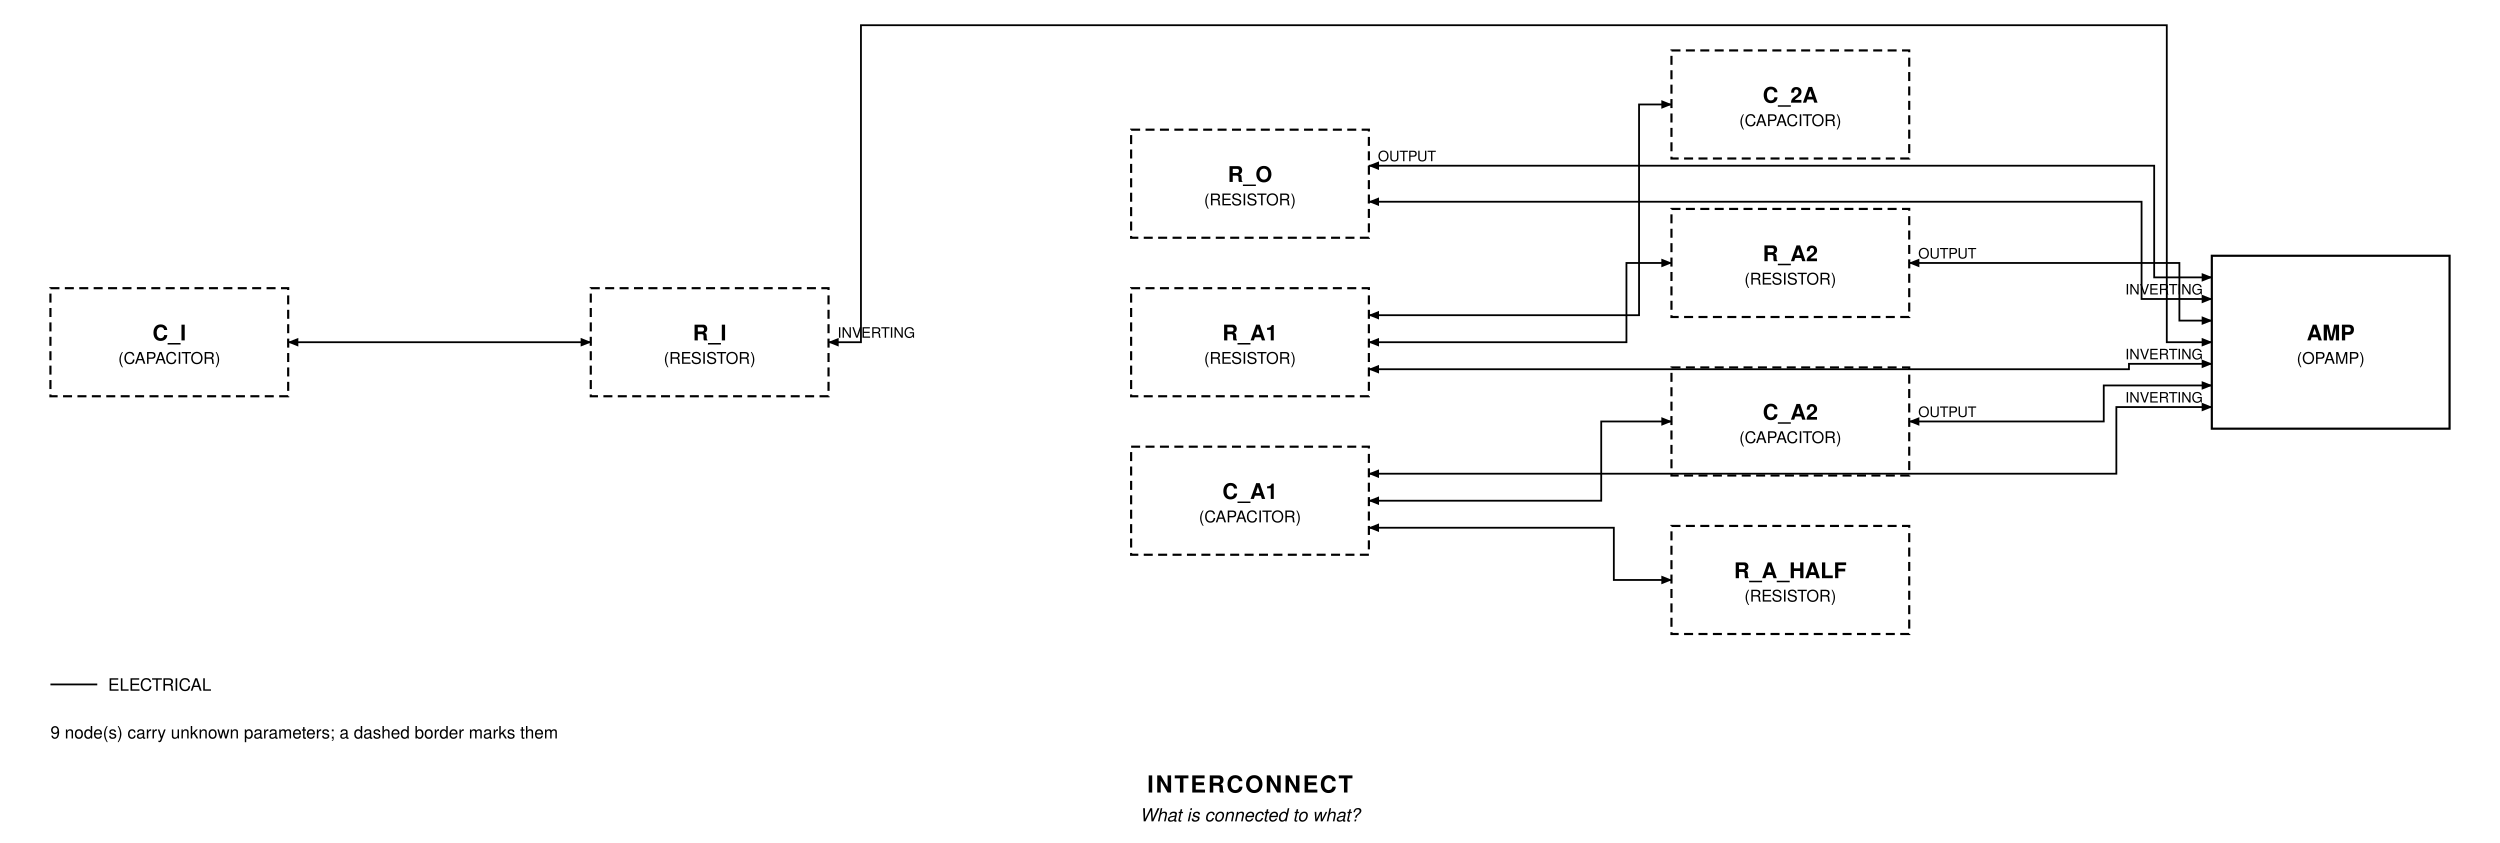
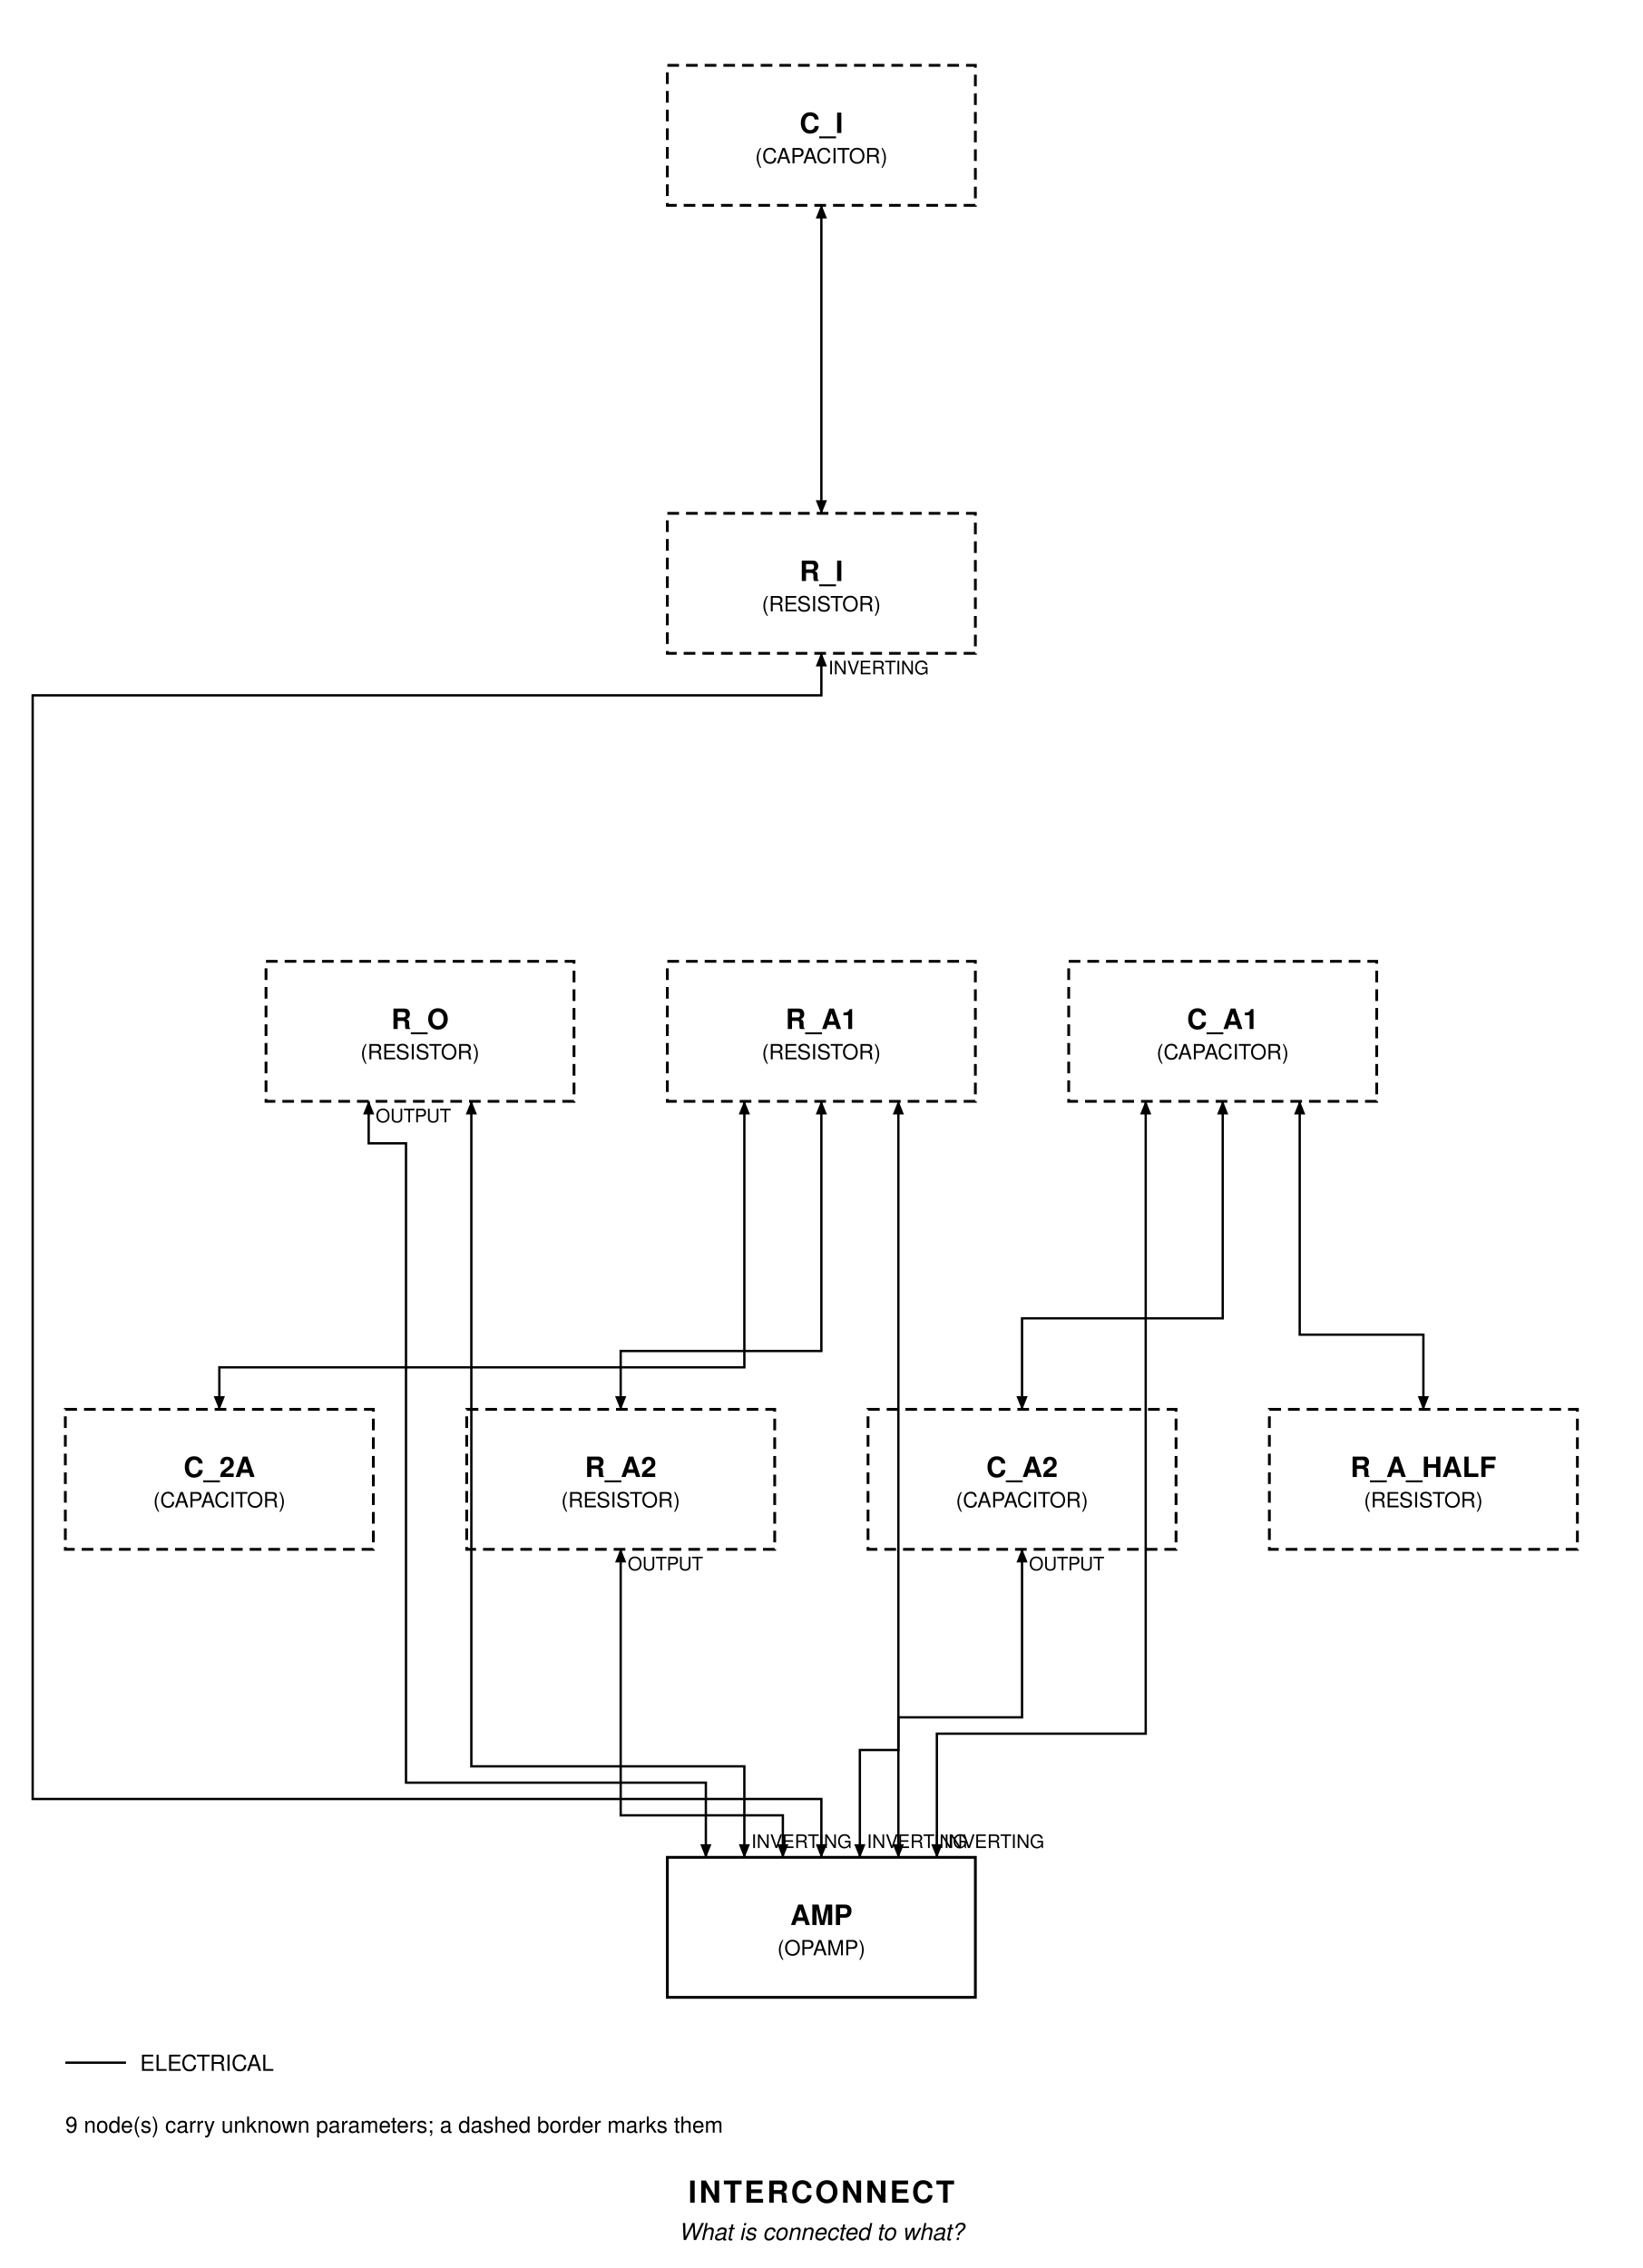
- <svg xmlns="http://www.w3.org/2000/svg" width="1388" height="468" viewBox="0 0 1388 468" font-family="Helvetica, Arial, sans-serif">
+ <svg xmlns="http://www.w3.org/2000/svg" width="704" height="972" viewBox="0 0 704 972" font-family="Helvetica, Arial, sans-serif">
  <defs>
    <marker id="arrow" viewBox="0 0 8 8" refX="7.5" refY="4" markerWidth="6" markerHeight="6" orient="auto-start-reverse">
      <path d="M0,0.8 L8,4 L0,7.2 Z" fill="#000000" />
    </marker>
  </defs>
-   <polyline points="1060.0,146.0 1210.0,146.0 1210.0,178.0 1228.0,178.0" fill="none" stroke="#000000" stroke-width="1" marker-start="url(#arrow)" marker-end="url(#arrow)" />
-   <polyline points="460.0,190.0 478.0,190.0 478.0,14.0 1203.0,14.0 1203.0,190.0 1228.0,190.0" fill="none" stroke="#000000" stroke-width="1" marker-start="url(#arrow)" marker-end="url(#arrow)" />
-   <polyline points="760.0,92.0 1196.0,92.0 1196.0,154.0 1228.0,154.0" fill="none" stroke="#000000" stroke-width="1" marker-start="url(#arrow)" marker-end="url(#arrow)" />
-   <polyline points="160.0,190.0 310.0,190.0 310.0,190.0 328.0,190.0" fill="none" stroke="#000000" stroke-width="1" marker-start="url(#arrow)" marker-end="url(#arrow)" />
-   <polyline points="760.0,175.0 910.0,175.0 910.0,58.0 928.0,58.0" fill="none" stroke="#000000" stroke-width="1" marker-start="url(#arrow)" marker-end="url(#arrow)" />
-   <polyline points="760.0,190.0 903.0,190.0 903.0,146.0 928.0,146.0" fill="none" stroke="#000000" stroke-width="1" marker-start="url(#arrow)" marker-end="url(#arrow)" />
-   <polyline points="760.0,293.0 896.0,293.0 896.0,322.0 928.0,322.0" fill="none" stroke="#000000" stroke-width="1" marker-start="url(#arrow)" marker-end="url(#arrow)" />
-   <polyline points="760.0,278.0 889.0,278.0 889.0,234.0 928.0,234.0" fill="none" stroke="#000000" stroke-width="1" marker-start="url(#arrow)" marker-end="url(#arrow)" />
-   <polyline points="1228.0,166.0 1189.0,166.0 1189.0,112.0 760.0,112.0" fill="none" stroke="#000000" stroke-width="1" marker-start="url(#arrow)" marker-end="url(#arrow)" />
-   <polyline points="1228.0,202.0 1182.0,202.0 1182.0,205.0 760.0,205.0" fill="none" stroke="#000000" stroke-width="1" marker-start="url(#arrow)" marker-end="url(#arrow)" />
-   <polyline points="1228.0,226.0 1175.0,226.0 1175.0,263.0 760.0,263.0" fill="none" stroke="#000000" stroke-width="1" marker-start="url(#arrow)" marker-end="url(#arrow)" />
-   <polyline points="1060.0,234.0 1168.0,234.0 1168.0,214.0 1228.0,214.0" fill="none" stroke="#000000" stroke-width="1" marker-start="url(#arrow)" marker-end="url(#arrow)" />
+   <polyline points="266.0,664.0 266.0,778.0 335.5,778.0 335.5,796.0" fill="none" stroke="#000000" stroke-width="1" marker-start="url(#arrow)" marker-end="url(#arrow)" />
+   <polyline points="352.0,280.0 352.0,298.0 14.0,298.0 14.0,771.0 352.0,771.0 352.0,796.0" fill="none" stroke="#000000" stroke-width="1" marker-start="url(#arrow)" marker-end="url(#arrow)" />
+   <polyline points="158.0,472.0 158.0,490.0 174.0,490.0 174.0,764.0 302.5,764.0 302.5,796.0" fill="none" stroke="#000000" stroke-width="1" marker-start="url(#arrow)" marker-end="url(#arrow)" />
+   <polyline points="352.0,88.0 352.0,202.0 352.0,202.0 352.0,220.0" fill="none" stroke="#000000" stroke-width="1" marker-start="url(#arrow)" marker-end="url(#arrow)" />
+   <polyline points="319.0,472.0 319.0,586.0 94.0,586.0 94.0,604.0" fill="none" stroke="#000000" stroke-width="1" marker-start="url(#arrow)" marker-end="url(#arrow)" />
+   <polyline points="352.0,472.0 352.0,579.0 266.0,579.0 266.0,604.0" fill="none" stroke="#000000" stroke-width="1" marker-start="url(#arrow)" marker-end="url(#arrow)" />
+   <polyline points="557.0,472.0 557.0,572.0 610.0,572.0 610.0,604.0" fill="none" stroke="#000000" stroke-width="1" marker-start="url(#arrow)" marker-end="url(#arrow)" />
+   <polyline points="524.0,472.0 524.0,565.0 438.0,565.0 438.0,604.0" fill="none" stroke="#000000" stroke-width="1" marker-start="url(#arrow)" marker-end="url(#arrow)" />
+   <polyline points="319.0,796.0 319.0,757.0 202.0,757.0 202.0,472.0" fill="none" stroke="#000000" stroke-width="1" marker-start="url(#arrow)" marker-end="url(#arrow)" />
+   <polyline points="368.5,796.0 368.5,750.0 385.0,750.0 385.0,472.0" fill="none" stroke="#000000" stroke-width="1" marker-start="url(#arrow)" marker-end="url(#arrow)" />
+   <polyline points="401.5,796.0 401.5,743.0 491.0,743.0 491.0,472.0" fill="none" stroke="#000000" stroke-width="1" marker-start="url(#arrow)" marker-end="url(#arrow)" />
+   <polyline points="438.0,664.0 438.0,736.0 385.0,736.0 385.0,796.0" fill="none" stroke="#000000" stroke-width="1" marker-start="url(#arrow)" marker-end="url(#arrow)" />
  <g>
-     <rect x="928" y="28" width="132" height="60" fill="none" stroke="#000000" stroke-width="1.2" stroke-dasharray="5 3" />
-     <text x="994" y="57.0" text-anchor="middle" font-size="12" font-weight="bold" fill="#000000">C_2A</text>
-     <text x="994" y="70.0" text-anchor="middle" font-size="9" fill="#000000">(CAPACITOR)</text>
+     <rect x="28" y="604" width="132" height="60" fill="none" stroke="#000000" stroke-width="1.2" stroke-dasharray="5 3" />
+     <text x="94" y="633.0" text-anchor="middle" font-size="12" font-weight="bold" fill="#000000">C_2A</text>
+     <text x="94" y="646.0" text-anchor="middle" font-size="9" fill="#000000">(CAPACITOR)</text>
  </g>
  <g>
-     <rect x="928" y="116" width="132" height="60" fill="none" stroke="#000000" stroke-width="1.2" stroke-dasharray="5 3" />
-     <text x="994" y="145.0" text-anchor="middle" font-size="12" font-weight="bold" fill="#000000">R_A2</text>
-     <text x="994" y="158.0" text-anchor="middle" font-size="9" fill="#000000">(RESISTOR)</text>
+     <rect x="200" y="604" width="132" height="60" fill="none" stroke="#000000" stroke-width="1.2" stroke-dasharray="5 3" />
+     <text x="266" y="633.0" text-anchor="middle" font-size="12" font-weight="bold" fill="#000000">R_A2</text>
+     <text x="266" y="646.0" text-anchor="middle" font-size="9" fill="#000000">(RESISTOR)</text>
  </g>
  <g>
-     <rect x="328" y="160" width="132" height="60" fill="none" stroke="#000000" stroke-width="1.2" stroke-dasharray="5 3" />
-     <text x="394" y="189.0" text-anchor="middle" font-size="12" font-weight="bold" fill="#000000">R_I</text>
-     <text x="394" y="202.0" text-anchor="middle" font-size="9" fill="#000000">(RESISTOR)</text>
+     <rect x="286" y="220" width="132" height="60" fill="none" stroke="#000000" stroke-width="1.2" stroke-dasharray="5 3" />
+     <text x="352" y="249.0" text-anchor="middle" font-size="12" font-weight="bold" fill="#000000">R_I</text>
+     <text x="352" y="262.0" text-anchor="middle" font-size="9" fill="#000000">(RESISTOR)</text>
  </g>
  <g>
-     <rect x="628" y="72" width="132" height="60" fill="none" stroke="#000000" stroke-width="1.2" stroke-dasharray="5 3" />
-     <text x="694" y="101.0" text-anchor="middle" font-size="12" font-weight="bold" fill="#000000">R_O</text>
-     <text x="694" y="114.0" text-anchor="middle" font-size="9" fill="#000000">(RESISTOR)</text>
+     <rect x="114" y="412" width="132" height="60" fill="none" stroke="#000000" stroke-width="1.2" stroke-dasharray="5 3" />
+     <text x="180" y="441.0" text-anchor="middle" font-size="12" font-weight="bold" fill="#000000">R_O</text>
+     <text x="180" y="454.0" text-anchor="middle" font-size="9" fill="#000000">(RESISTOR)</text>
  </g>
  <g>
-     <rect x="28" y="160" width="132" height="60" fill="none" stroke="#000000" stroke-width="1.2" stroke-dasharray="5 3" />
-     <text x="94" y="189.0" text-anchor="middle" font-size="12" font-weight="bold" fill="#000000">C_I</text>
-     <text x="94" y="202.0" text-anchor="middle" font-size="9" fill="#000000">(CAPACITOR)</text>
+     <rect x="286" y="28" width="132" height="60" fill="none" stroke="#000000" stroke-width="1.2" stroke-dasharray="5 3" />
+     <text x="352" y="57.0" text-anchor="middle" font-size="12" font-weight="bold" fill="#000000">C_I</text>
+     <text x="352" y="70.0" text-anchor="middle" font-size="9" fill="#000000">(CAPACITOR)</text>
  </g>
  <g>
-     <rect x="928" y="292" width="132" height="60" fill="none" stroke="#000000" stroke-width="1.2" stroke-dasharray="5 3" />
-     <text x="994" y="321.0" text-anchor="middle" font-size="12" font-weight="bold" fill="#000000">R_A_HALF</text>
-     <text x="994" y="334.0" text-anchor="middle" font-size="9" fill="#000000">(RESISTOR)</text>
+     <rect x="544" y="604" width="132" height="60" fill="none" stroke="#000000" stroke-width="1.2" stroke-dasharray="5 3" />
+     <text x="610" y="633.0" text-anchor="middle" font-size="12" font-weight="bold" fill="#000000">R_A_HALF</text>
+     <text x="610" y="646.0" text-anchor="middle" font-size="9" fill="#000000">(RESISTOR)</text>
  </g>
  <g>
-     <rect x="628" y="160" width="132" height="60" fill="none" stroke="#000000" stroke-width="1.2" stroke-dasharray="5 3" />
-     <text x="694" y="189.0" text-anchor="middle" font-size="12" font-weight="bold" fill="#000000">R_A1</text>
-     <text x="694" y="202.0" text-anchor="middle" font-size="9" fill="#000000">(RESISTOR)</text>
+     <rect x="286" y="412" width="132" height="60" fill="none" stroke="#000000" stroke-width="1.2" stroke-dasharray="5 3" />
+     <text x="352" y="441.0" text-anchor="middle" font-size="12" font-weight="bold" fill="#000000">R_A1</text>
+     <text x="352" y="454.0" text-anchor="middle" font-size="9" fill="#000000">(RESISTOR)</text>
  </g>
  <g>
-     <rect x="628" y="248" width="132" height="60" fill="none" stroke="#000000" stroke-width="1.2" stroke-dasharray="5 3" />
-     <text x="694" y="277.0" text-anchor="middle" font-size="12" font-weight="bold" fill="#000000">C_A1</text>
-     <text x="694" y="290.0" text-anchor="middle" font-size="9" fill="#000000">(CAPACITOR)</text>
+     <rect x="458" y="412" width="132" height="60" fill="none" stroke="#000000" stroke-width="1.2" stroke-dasharray="5 3" />
+     <text x="524" y="441.0" text-anchor="middle" font-size="12" font-weight="bold" fill="#000000">C_A1</text>
+     <text x="524" y="454.0" text-anchor="middle" font-size="9" fill="#000000">(CAPACITOR)</text>
  </g>
  <g>
-     <rect x="1228" y="142" width="132" height="96" fill="none" stroke="#000000" stroke-width="1.2" />
-     <text x="1294" y="189.0" text-anchor="middle" font-size="12" font-weight="bold" fill="#000000">AMP</text>
-     <text x="1294" y="202.0" text-anchor="middle" font-size="9" fill="#000000">(OPAMP)</text>
+     <rect x="286" y="796" width="132" height="60" fill="none" stroke="#000000" stroke-width="1.2" />
+     <text x="352" y="825.0" text-anchor="middle" font-size="12" font-weight="bold" fill="#000000">AMP</text>
+     <text x="352" y="838.0" text-anchor="middle" font-size="9" fill="#000000">(OPAMP)</text>
  </g>
  <g>
-     <rect x="928" y="204" width="132" height="60" fill="none" stroke="#000000" stroke-width="1.2" stroke-dasharray="5 3" />
-     <text x="994" y="233.0" text-anchor="middle" font-size="12" font-weight="bold" fill="#000000">C_A2</text>
-     <text x="994" y="246.0" text-anchor="middle" font-size="9" fill="#000000">(CAPACITOR)</text>
+     <rect x="372" y="604" width="132" height="60" fill="none" stroke="#000000" stroke-width="1.2" stroke-dasharray="5 3" />
+     <text x="438" y="633.0" text-anchor="middle" font-size="12" font-weight="bold" fill="#000000">C_A2</text>
+     <text x="438" y="646.0" text-anchor="middle" font-size="9" fill="#000000">(CAPACITOR)</text>
  </g>
-   <text x="1065.0" y="143.5" text-anchor="start" font-size="8" fill="#000000">OUTPUT</text>
-   <text x="465.0" y="187.5" text-anchor="start" font-size="8" fill="#000000">INVERTING</text>
-   <text x="765.0" y="89.5" text-anchor="start" font-size="8" fill="#000000">OUTPUT</text>
-   <text x="1223.0" y="163.5" text-anchor="end" font-size="8" fill="#000000">INVERTING</text>
-   <text x="1223.0" y="199.5" text-anchor="end" font-size="8" fill="#000000">INVERTING</text>
-   <text x="1223.0" y="223.5" text-anchor="end" font-size="8" fill="#000000">INVERTING</text>
-   <text x="1065.0" y="231.5" text-anchor="start" font-size="8" fill="#000000">OUTPUT</text>
-   <line x1="28" y1="380" x2="54" y2="380" stroke="#000000" stroke-width="1" />
-   <text x="60" y="383.5" font-size="9.5" fill="#000000">ELECTRICAL</text>
-   <text x="28" y="410" font-size="9.5" fill="#000000">9 node(s) carry unknown parameters; a dashed border marks them</text>
-   <text x="694.0" y="440" text-anchor="middle" font-size="13" font-weight="bold" letter-spacing="0.08em" fill="#000000">INTERCONNECT</text>
-   <text x="694.0" y="456" text-anchor="middle" font-size="10" font-style="italic" fill="#000000">What is connected to what?</text>
+   <text x="269.0" y="673.0" text-anchor="start" font-size="8" fill="#000000">OUTPUT</text>
+   <text x="355.0" y="289.0" text-anchor="start" font-size="8" fill="#000000">INVERTING</text>
+   <text x="161.0" y="481.0" text-anchor="start" font-size="8" fill="#000000">OUTPUT</text>
+   <text x="322.0" y="792.0" text-anchor="start" font-size="8" fill="#000000">INVERTING</text>
+   <text x="371.5" y="792.0" text-anchor="start" font-size="8" fill="#000000">INVERTING</text>
+   <text x="404.5" y="792.0" text-anchor="start" font-size="8" fill="#000000">INVERTING</text>
+   <text x="441.0" y="673.0" text-anchor="start" font-size="8" fill="#000000">OUTPUT</text>
+   <line x1="28" y1="884" x2="54" y2="884" stroke="#000000" stroke-width="1" />
+   <text x="60" y="887.5" font-size="9.5" fill="#000000">ELECTRICAL</text>
+   <text x="28" y="914" font-size="9.5" fill="#000000">9 node(s) carry unknown parameters; a dashed border marks them</text>
+   <text x="352.0" y="944" text-anchor="middle" font-size="13" font-weight="bold" letter-spacing="0.08em" fill="#000000">INTERCONNECT</text>
+   <text x="352.0" y="960" text-anchor="middle" font-size="10" font-style="italic" fill="#000000">What is connected to what?</text>
</svg>
